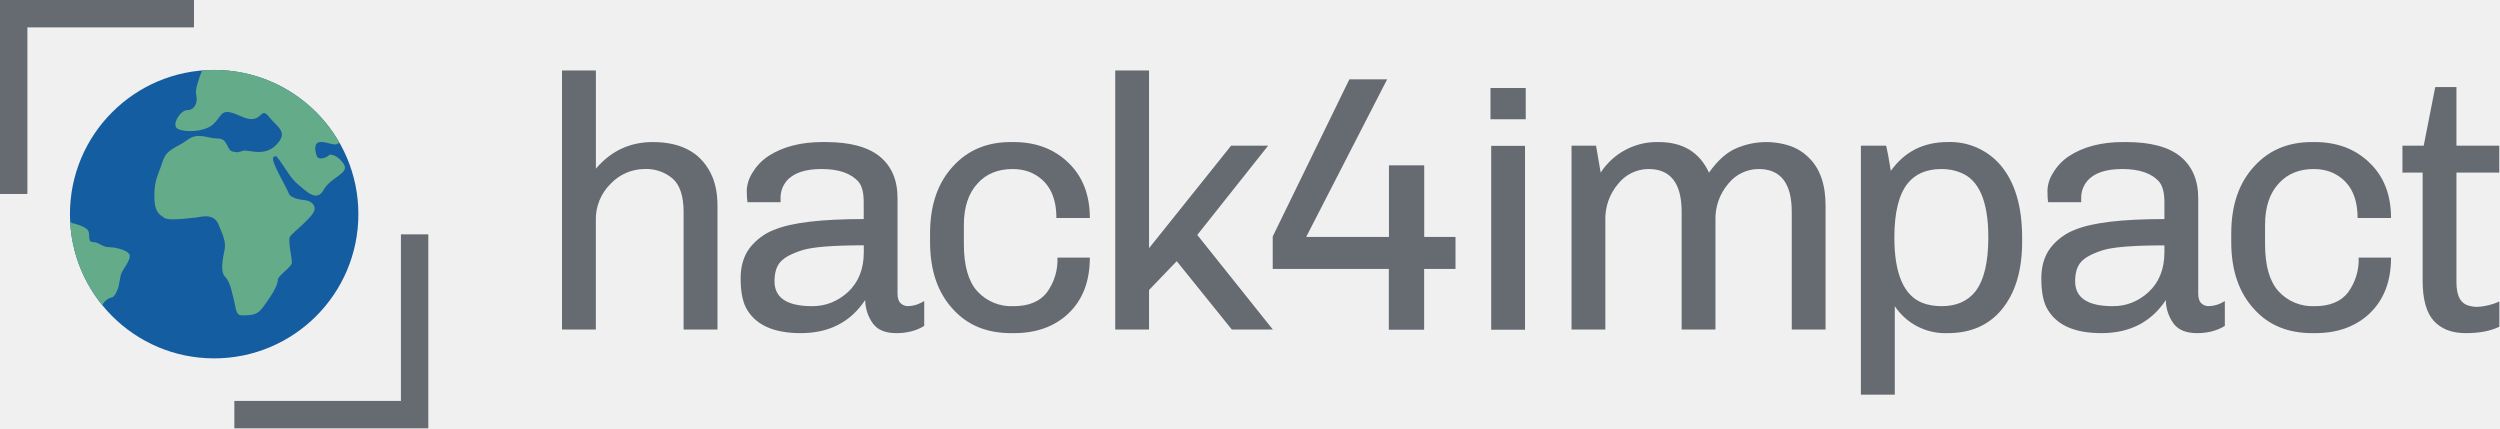
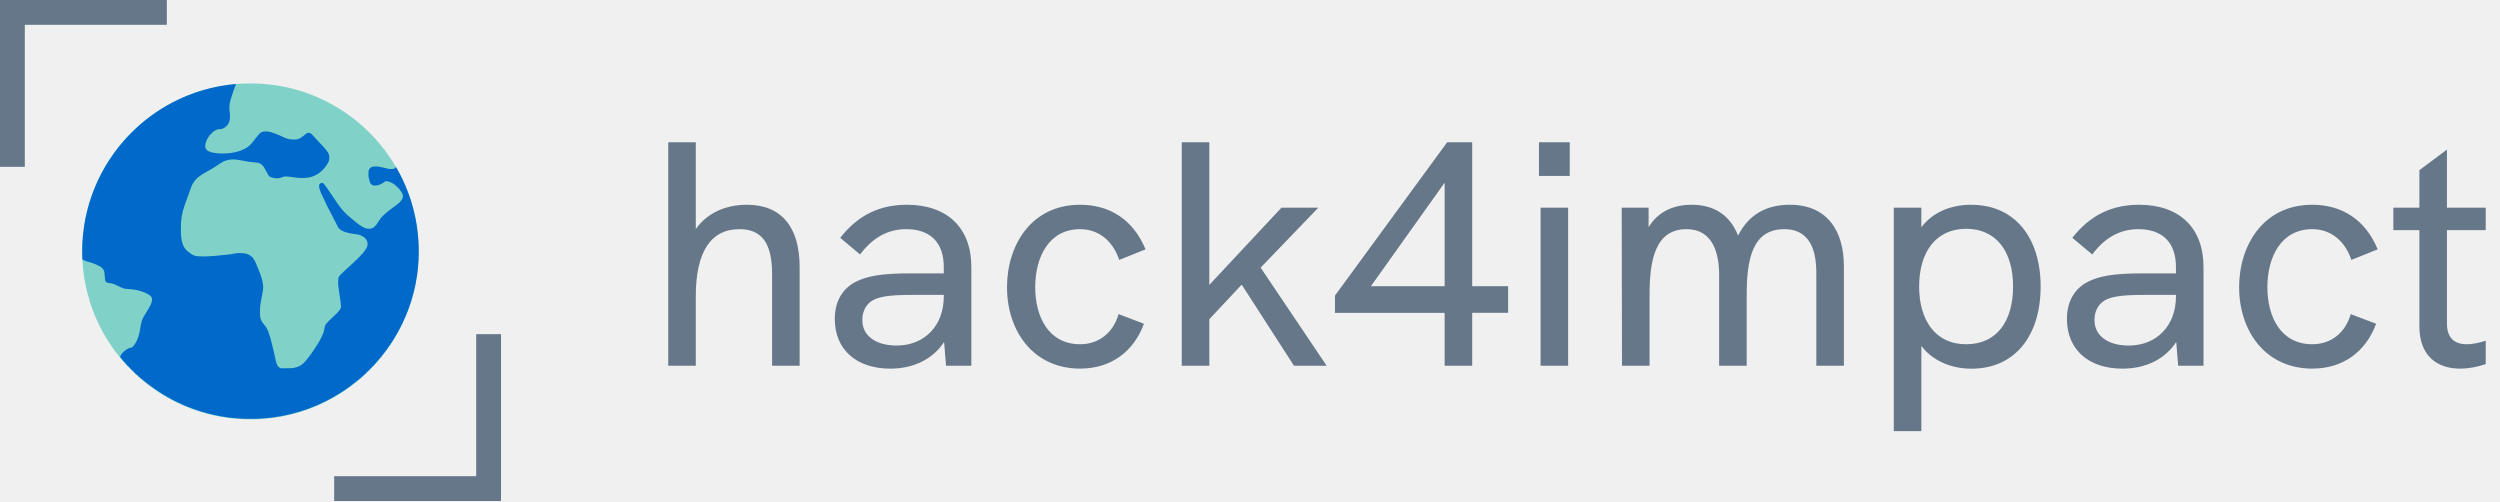
- <svg xmlns="http://www.w3.org/2000/svg" xmlns:xlink="http://www.w3.org/1999/xlink" viewBox="0 0 3467 594">
+ <svg xmlns="http://www.w3.org/2000/svg" fill="none" viewBox="0 0 499 100">
  <defs />
-   <defs>
-     <path id="a" d="M200 400a200 200 0 100-400 200 200 0 000 400z" />
-   </defs>
-   <g fill="none" fill-rule="evenodd">
-     <path stroke="#666B72" stroke-width="38" d="M19 269V19h250M575 325v250H325" />
-     <path fill="#666B72" d="M2068 457.3v-255h46.9v255H2068zm-1-335.3h48.9v43.4H2067V122zM1765 328l106.3-218h52.4l-112.3 218.6h114.8v-99.3h48.9v99.3h43.4V373H1975v84.3h-49V373H1765v-45z" />
-     <path fill="#155DA1" d="M297 497a200 200 0 100-400 200 200 0 000 400z" />
-     <g transform="translate(97 97)">
-       <mask id="b" fill="#fff">
-         <use xlink:href="#a" />
-       </mask>
-       <use xlink:href="#a" />
-       <path fill="#64AB8A" d="M239.8 112.1c-6.8 2.3-6.3 2.7-14.4 1-8.1-1.5-5.9-18-20.2-18-14.4 0-27.6-9.2-42.5 2-15 11.3-28.7 12.2-34 29.5-5.4 17.3-11.7 24.8-11.7 48 0 23 6.8 25.3 13.6 30.4 6.9 5 40.7-.3 44.3-.3 3.5 0 23.7-7.5 30.7 8.7 7 16.3 11 25.5 8.8 36.2-2 10.6-6.7 29.9.9 37.4 7.5 7.6 9.8 23.8 12.4 33.7 2.7 9.8 2.2 19.6 10.3 19.6 8 0 17.3.4 24-5 6.7-5.5 19-25.8 19-25.8s7.2-11.5 7.2-18c0-6.7 19.6-17.8 19.6-24.6 0-6.9-5.6-29.8-2.8-35.4 2.8-5.6 34.4-28.5 34.4-38.9 0-10.3-13.1-12-13.1-12s-19.7-1.2-22.8-9.4c-3-8.3-25.7-45.4-21.4-50 4.2-4.6 6 1 10.6 7s14.2 23.3 23.9 30.8c9.7 7.6 25.2 25.4 35 7.6 9.8-17.9 35.5-22.8 28.7-35-6.8-12.3-19.2-15.8-20.9-13.5-1.7 2.4-14.9 9-17.4.4-2.6-8.6-4-18.6 6.7-18.6s24 9.5 26-3.5 35 10.8 35 10.8 15.4 20.6 23.5 20.6c8.2 0 28.6-13 28.6-13L457.5 34 326.3-13.3 195-26S171.8 21.3 175 34c3 12.6-3 21.7-12.2 21.7-9.1 0-20.8 17.9-15.1 24.5 5.7 6.6 39.5 7.3 52.2-6 12.8-13.1 9-22.8 38.2-9.6 29.2 13.2 25-15.6 37.6 0 12.6 15.6 27.6 21.2 10.7 39-16.8 17.9-39.6 6.2-46.5 8.5zM3 212.3s17.8 4 21.9 10c4 6-1.3 16.4 7 16.4s12.6 7.1 22.5 7.1c9.8 0 28.6 5 28.6 12s-7.6 16.2-10.6 22c-3 5.7-2.6 9.3-4.6 18.6-2 9.4-7 17.3-10.2 17.3-3.2 0-10.1 4.8-12.5 10-2.3 5.1-1.6 10.7-11 17.3-9.2 6.6-6.9 17.4-15.8 17.4-9 0-14.6 13.1-14.6 13.1l-33.4-120.7s-3.3-53.2 6.2-53.2 13.5 4.2 13.5 4.2l13 8.5z" mask="url(#b)" />
-     </g>
-     <path fill="#666B72" d="M826.3 234c21-24.7 47.3-37 78.9-37 41.5 0 69.2 16.2 82.8 48.4 4.7 11.3 7 24.6 7 40V457h-47V293.8c0-21.6-5-36.9-14.9-45.9a56 56 0 00-39-13.5 65 65 0 00-47.3 20.5 68.5 68.5 0 00-20.5 50.4V457h-46.9V97.7h47V234zm371.5 106.2c-42.6 0-71 2.3-85.3 6.8-14.3 4.5-24.3 9.8-30 16-5.6 6-8.4 15.2-8.4 27.1 0 23 17.4 34.5 52.4 34.5 18.6 0 35-6.5 49.4-19.5 14.6-13.6 22-32 22-54.9v-10zm2 75.9c-20.3 30.6-50 45.9-89.3 45.9-38.6 0-64-12-76.4-36-4.6-9.6-7-22.9-7-39.9s4.2-31 12.5-42.1a78.8 78.8 0 0135-25.7c24-9.7 65-14.5 123.2-14.5v-23.4c0-13-2.3-22.3-7-28-10.3-12-27.4-18-51.4-18-23.3 0-39.6 5.7-48.9 17-5.3 6.7-8 14.3-8 23v6h-45.9c-.6-3.4-1-8.9-1-16.5a49 49 0 018-24.5 72 72 0 0122-23c20-12.9 44.9-19.4 74.8-19.4h4.5c34 0 59 6.8 75.4 20.2 16.3 13.5 24.4 32.7 24.4 57.7V407c0 6.3 1.4 10.8 4.3 13.5 2.8 2.6 6 4 9.7 4 8 0 15.6-2.4 23-7V452c-11 6.7-23.8 10-38.5 10-15 0-25.8-4.3-32.4-13a57.3 57.3 0 01-11-33zm311.6-58.9c0 33-10 58.9-30 77.8-19.2 18-44.3 27-75.3 27h-4c-33.6 0-60.3-11-80.3-33-21.3-22.9-32-54-32-93.3v-12c0-39.2 10.7-70.3 32-93.2 20.3-22.3 47-33.5 79.8-33.5h4c31 0 56.3 9.6 76.1 28.7 19.8 19.1 29.7 44.7 29.7 76.6H1465c0-31.3-11.6-52.2-35-62.9-7.6-3.3-16.2-5-25.9-5-10 0-19 1.7-27.2 5a57.4 57.4 0 00-21.2 15c-12.6 13.6-19 32.8-19 57.4v27c0 29.5 6.2 51.3 18.5 65a64 64 0 0050.4 20.8c21 0 36.4-6.4 46.2-19a76.6 76.6 0 0014.7-48.4h45zm196.9 99.8l-76.4-94.8-38.4 40V457h-46.9V97.7h46.9v246.5L1707.3 202h51.4l-98.3 123.8L1765.2 457h-57zM2332.1 293.8c0-39.6-15.3-59.4-45.9-59.4A54 54 0 002244 255a74.3 74.3 0 00-17.7 50.4V457h-46.9V202h34l6.4 37.4a92.8 92.8 0 0180.4-42.4c33.6 0 56.9 14.2 69.8 42.4 12.3-17.3 25.2-28.7 38.7-34.1a104.7 104.7 0 0173.6-3 68 68 0 0126 16.2c15.6 15 23.4 37.2 23.4 66.8V457h-46.9V293.8c0-39.6-15.3-59.4-45.9-59.4a54 54 0 00-42.2 20.5 74.3 74.3 0 00-17.7 50.4V457h-46.9V293.8zm295.6 130.8v122.7h-47V202h35c1.6 6.3 3.8 18 6.5 35 19-26.7 45.2-40 78.8-40a92 92 0 0172.9 31.5c20.3 23.6 30.4 57.3 30.4 101.3v5.4c0 40.3-9.6 71.9-29 94.9-17.9 21.2-42.7 31.9-74.3 31.9a84 84 0 01-73.3-37.4zm129.7-95.3c0-50-12.8-79.9-38.4-89.9-8-3.3-16.8-5-26.5-5-21 0-36.7 6.9-47.4 20.5-12 15.6-18 40.4-18 74.4 0 50.2 13 80.5 39 90.8 8 3 16.8 4.5 26.4 4.5 20.7 0 36.3-6.9 47-20.5 12-15.6 17.9-40.6 17.9-74.8zm244.2 11c-42.6 0-71 2.2-85.4 6.7-14.3 4.5-24.3 9.8-30 16-5.6 6-8.4 15.2-8.4 27.1 0 23 17.5 34.5 52.4 34.5 18.6 0 35.1-6.5 49.4-19.5 14.6-13.6 22-32 22-54.9v-10zm2 75.8c-20.3 30.6-50.1 45.9-89.4 45.9-38.6 0-64-12-76.3-36-4.7-9.6-7-22.9-7-39.9s4.2-31 12.5-42.1a78.8 78.8 0 0135-25.7c23.9-9.7 65-14.5 123.2-14.5v-23.4c0-13-2.4-22.3-7-28-10.3-12-27.5-18-51.4-18-23.3 0-39.6 5.7-49 17-5.2 6.7-8 14.3-8 23v6h-45.8c-.7-3.4-1-8.9-1-16.5a49 49 0 018-24.5 72 72 0 0122-23c19.9-12.9 44.8-19.4 74.8-19.4h4.5c33.9 0 59 6.8 75.3 20.2 16.3 13.5 24.5 32.7 24.5 57.7V407c0 6.3 1.4 10.8 4.2 13.5 2.8 2.6 6 4 9.7 4 8 0 15.7-2.4 23-7V452c-11 6.7-23.8 10-38.4 10-15 0-25.8-4.3-32.5-13a57.3 57.3 0 01-11-33zm312.3-58.9c0 33-10 58.9-30 77.8-19.3 18-44.4 27-75.3 27h-4c-33.6 0-60.4-11-80.3-33-21.3-22.9-32-54-32-93.3v-12c0-39.2 10.7-70.3 32-93.2 20.2-22.3 46.9-33.5 79.8-33.5h4c31 0 56.3 9.6 76 28.7 19.9 19.1 29.8 44.7 29.8 76.6h-46.4c0-31.3-11.7-52.2-35-62.9-7.6-3.3-16.3-5-26-5-9.9 0-19 1.7-27.1 5a57.4 57.4 0 00-21.2 15c-12.7 13.6-19 32.8-19 57.4v27c0 29.5 6.2 51.3 18.5 65a64 64 0 0050.4 20.8c21 0 36.3-6.4 46.1-19a76.6 76.6 0 0014.8-48.4h44.9zm119.2 68.4a83 83 0 0031-7.5v35c-12 5.9-27.5 8.9-46.5 8.9-19.3 0-34.1-5.7-44.4-17-10.3-11.3-15.5-30-15.5-55.9V239.4h-28V202h29.5l16-81.3h29.4V202h59.4v37.4h-59.4v152.2c0 19 6 29.8 18 32.5 3.3 1 6.8 1.5 10.5 1.5z" />
-   </g>
+   <path fill="#657788" d="M0 16.65V33.3h4.95V4.95H33.3V0H0v16.65zM100 83.35V66.7h-4.95v28.35H66.7V100H100V83.35z" />
+   <path fill="#80D2C8" d="M83.58 50.18a33.56 33.56 0 01-33.6 33.53A33.56 33.56 0 0116.4 50.18a33.56 33.56 0 0133.59-33.53 33.56 33.56 0 0133.59 33.53z" />
+   <path fill="#0069CA" fill-rule="evenodd" d="M47.1 16.77a33.56 33.56 0 00-30.65 35.1c.02-.04.05-.06.07-.06l.24.14c.11.07.26.14.32.16.17.02.91.24 1.25.35 1.36.48 2.11.93 2.35 1.42.14.29.19.5.22 1.06.05.89.07 1.03.2 1.24.14.22.3.28.84.34.5.05.78.15 1.62.56.98.49 1.23.57 1.9.6 1.06.06 1.66.16 2.48.39 1.22.34 2.04.8 2.35 1.32.03.05.04.17.04.4 0 .29-.02.37-.1.62-.2.57-.48 1.1-1.22 2.26-.66 1.02-.75 1.3-1.02 2.86a9.13 9.13 0 01-.6 2.28c-.38.9-.93 1.6-1.27 1.6-.5 0-1.47.67-1.9 1.32-.22.32-.27.45-.23.53l.06.08c.02 0 .03.01.03.03 0 .02.03.06.07.1l.15.18.15.18c.04.04.06.1.05.12 0 .02 0 .03.02.02.04-.02.34.3.32.35 0 .03.01.04.04.02.04-.01.05 0 .03.04-.01.03 0 .04.01.03.02-.01.05 0 .08.03s.04.05.03.05c0 0 .08.1.19.2.11.13.2.24.19.26-.01.03 0 .03.01.02.02-.01.17.12.35.3l.34.36.27.27.12.11.23.22c.18.18.31.33.3.35-.01.01 0 .02.02.01.02 0 .13.08.25.2a1.37 1.37 0 00.26.2c.03.04.04.07.03.09-.01.02 0 .02.03 0 .04 0 .05 0 .04.04-.02.03 0 .04.02.04.05-.02.37.28.35.32-.01.02 0 .03.02.02.02-.01.08.01.12.05a36.5 36.5 0 004.52 3.26l.15.07c.02 0 .04.02.04.03 0 .02.02.04.04.04.03 0 .05 0 .05.02l.14.09c.08.03.14.07.14.08 0 .01.02.02.05.02.02 0 .04.02.04.04 0 .01.03.03.05.03.03 0 .05 0 .05.03 0 .01.02.03.05.03.05 0 .24.1.25.13 0 .02.03.02.06.02.02 0 .04.01.04.03 0 .02.23.13.28.13.02 0 .03.01.03.03 0 .02.03.03.05.03.03 0 .05.02.05.03 0 .02.03.04.06.04s.06 0 .06.03c0 .01.02.03.05.03.02 0 .05.01.05.03 0 .01.02.03.04.03.06 0 .37.16.39.2 0 0 .03.02.07.02.03 0 .06.01.06.03 0 .02.01.03.02.02.02-.01.07.01.13.05.05.03.12.05.14.05.03 0 .05.02.05.04 0 .01.03.03.07.03.04 0 .06 0 .05.02-.03.02.13.09.28.12.04.01.07.03.07.05 0 .01.03.03.06.03.04 0 .06 0 .06.03 0 .01.03.03.07.03.03 0 .06.01.06.03 0 .01.02.03.05.03.02 0 .11.03.2.08l.2.08c.03 0 .04 0 .03.03-.01.02.02.03.06.03.04 0 .08.01.08.03 0 .02.02.03.05.03.05 0 .2.06.33.13l.1.03c.03 0 .05 0 .05.03 0 .01.04.03.08.03.05 0 .08.01.06.03 0 .02.02.03.06.03.04 0 .1.02.16.05.05.02.11.05.14.05.04 0 .06 0 .06.03 0 .01.04.03.09.03.04 0 .07.01.05.03 0 .02.02.03.06.03.05 0 .08.01.08.03 0 .01.06.03.13.04a.75.75 0 01.25.09l.06.03.13.03c.03 0 .05.01.04.03 0 .02.02.03.08.03.05 0 .1.01.1.03 0 .01.06.04.14.05.07 0 .14.03.15.05.01.01.05.03.1.03.04 0 .07 0 .07.03 0 .01.05.03.1.03s.09.01.09.03c0 .02.04.03.1.03.05 0 .09.01.09.03 0 .02.07.04.15.05.09.01.16.03.16.05 0 .01.04.03.1.03.05 0 .09.01.09.03 0 .01.05.03.1.03.07 0 .11.01.1.03-.01.02.02.03.08.03s.16.02.23.05l.2.05c.03 0 .07 0 .07.03 0 .01.05.03.1.03.06 0 .11.01.11.03 0 .01.05.03.12.03.06 0 .1.01.09.03 0 .01.07.04.18.05.12 0 .21.03.22.05.01.01.07.03.13.03s.11 0 .12.03c.01.01.07.03.13.03s.1.01.1.03c0 .02.06.03.13.03s.13.01.13.03c0 .01.1.04.24.05.14.01.25.03.25.05 0 .01.07.03.14.03.08 0 .15.01.15.03 0 .01.06.03.14.03.07 0 .14.01.14.03 0 .02.07.03.15.03.09 0 .15.01.15.03-.01.02.12.04.3.05.18.01.34.03.35.05.01.02.08.03.17.03.09 0 .15.01.15.03 0 .02.1.03.2.03.12 0 .21.01.21.03 0 .02.09.03.2.03.12 0 .2.02.2.03 0 .02.22.04.49.05.26.01.5.03.5.05.01.02.16.03.33.03.18 0 .3.01.3.03 0 .02.18.03.45.03a20.78 20.78 0 002.24.06 20.77 20.77 0 003-.12c.16 0 .3-.01.32-.03 0-.02.24-.04.5-.05.27-.01.48-.03.48-.05 0-.01.1-.03.2-.03.12 0 .21-.01.21-.03 0-.02.09-.03.2-.03.12 0 .2-.01.2-.03 0-.02.07-.03.16-.03s.16-.01.17-.03c0-.02.17-.04.35-.05.18-.01.31-.03.3-.05 0-.02.06-.03.15-.03.08 0 .15-.01.15-.03 0-.02.07-.03.14-.03.08 0 .14-.02.14-.03 0-.02.07-.03.15-.03.07 0 .14-.02.14-.03 0-.02.1-.04.25-.05.13-.01.24-.04.24-.05 0-.02.07-.03.15-.03.08 0 .13-.01.12-.03-.01-.02.02-.03.09-.03.06 0 .12-.02.13-.03 0-.02.06-.03.12-.03s.12-.02.13-.03c0-.02.1-.04.22-.05.1-.01.19-.04.18-.05 0-.02.03-.03.1-.03.06 0 .1-.02.1-.03 0-.02.06-.03.12-.03.05 0 .1-.02.1-.03 0-.02.04-.03.08-.03l.19-.05a.96.96 0 01.23-.05c.06 0 .1-.01.08-.03-.01-.02.03-.03.1-.03.05 0 .1-.02.1-.03 0-.02.05-.03.1-.03s.1-.02.1-.03c0-.02.11-.05.28-.08l.04-.02c.01-.02.06-.03.1-.03.04 0 .07-.01.07-.03 0-.02.04-.03.1-.03.05 0 .09-.02.09-.03 0-.02.03-.03.07-.03.05 0 .09-.02.1-.03 0-.02.08-.04.15-.05.08-.01.15-.04.15-.05 0-.02.04-.03.1-.03.05 0 .08-.01.07-.03-.02-.02.02-.03.07-.03s.1-.02.1-.03c0-.02.03-.03.06-.03s.07-.02.08-.03c0-.02.08-.04.15-.06.08 0 .15-.03.15-.04 0-.02.03-.03.08-.03.04 0 .07-.01.06-.03-.02-.02.01-.03.05-.03.05 0 .09-.02.09-.03 0-.02.02-.03.06-.03.03 0 .1-.03.14-.05a.45.45 0 01.16-.05c.04 0 .07-.01.06-.03-.02-.02.01-.03.06-.03.04 0 .08-.02.08-.03 0-.02.02-.03.04-.03l.1-.03c.13-.07.3-.13.34-.13.03 0 .05-.01.05-.03 0-.02.03-.03.07-.03.04 0 .08-.01.09-.03.02-.03.36-.19.43-.19.03 0 .06-.02.06-.03 0-.02.03-.03.07-.03.03 0 .05-.01.04-.03 0-.02.01-.03.05-.03.03 0 .06-.02.06-.03 0-.02.03-.04.07-.05.15-.03.3-.1.28-.12 0-.01.01-.02.05-.02s.07-.02.07-.03c0-.02.02-.04.05-.04.02 0 .09-.02.14-.05.06-.04.11-.06.13-.05 0 0 .02 0 .02-.02s.03-.03.06-.03c.04 0 .07-.01.07-.03.02-.03.33-.19.39-.19.02 0 .04-.02.04-.03 0-.02.03-.03.05-.03.03 0 .05-.02.05-.03 0-.02.03-.03.06-.03s.06-.02.06-.04c0-.01.02-.03.05-.03.02 0 .05 0 .05-.02s.04-.04.09-.05l.1-.05c.02-.02.05-.03.09-.03.03 0 .05-.02.04-.03 0-.02 0-.04.03-.04s.05 0 .05-.02c0-.01.07-.05.16-.08l.15-.09c0-.01.03-.02.07-.02.03 0 .05-.02.04-.03 0-.02 0-.04.03-.04s.05 0 .05-.02c0-.01.06-.05.14-.08.08-.04.14-.08.14-.1l.05-.01c.02 0 .04-.02.04-.04 0-.01.03-.03.07-.03.03 0 .06 0 .06-.02 0-.03.18-.13.23-.13.02 0 .06-.03.08-.06.03-.04.06-.07.08-.07.03 0 .05-.01.05-.03 0-.02.11-.07.16-.06l.02-.03c0-.02.02-.03.04-.03s.06-.03.08-.06c.03-.03.11-.08.18-.11a.73.73 0 00.17-.12c.03-.03.07-.06.1-.06.01 0 .03 0 .03-.02 0-.01.05-.05.12-.08.07-.04.12-.07.12-.09l.04-.02.1-.06a.98.98 0 01.17-.12.79.79 0 00.17-.11l.07-.06c.02 0 .05-.03.08-.06.02-.03.05-.05.07-.04.01 0 .02 0 .02-.02s.02-.03.05-.03c.02 0 .05-.02.05-.03 0-.02.02-.04.05-.04.02 0 .03-.01.02-.03 0-.02 0-.03.03-.03.02 0 .07-.03.1-.06.04-.03.08-.05.09-.04 0 .01.02 0 .02-.02s.01-.03.03-.03c.02 0 .07-.05.13-.1.05-.05.1-.1.12-.1l.1-.07a.37.37 0 01.1-.08l.1-.08a.32.32 0 01.1-.07l.12-.1.12-.1c.02 0 .1-.05.16-.12a.92.92 0 01.16-.12.8.8 0 00.16-.13.9.9 0 01.14-.12l.1-.07a3.56 3.56 0 01.47-.35c.02 0 .03 0 .02-.02-.02-.03.3-.33.35-.32.02 0 .03-.02.02-.04-.01-.04 0-.05.04-.03.03.01.04 0 .03-.01-.02-.04.06-.13.1-.1l.01-.02c0-.02.02-.04.03-.04.02 0 .1-.06.17-.14.07-.08.14-.14.16-.13.03.01.04 0 .02-.03-.01-.04 0-.05.04-.03.03.01.04 0 .03-.03-.02-.04-.01-.05.03-.03.03 0 .05 0 .03-.02-.01-.02.34-.4.59-.6a.74.74 0 00.09-.1c.03-.05.05-.06.06-.03.02.02.03.01.03-.04 0-.04.01-.06.02-.05.02 0 .05-.02.08-.05.08-.12.2-.24.22-.22.01 0 .02 0 .02-.02 0-.06.34-.39.37-.37.03.02.03 0 .02-.03-.02-.04-.01-.05.03-.03.03 0 .04 0 .03-.03-.02-.04 0-.05.03-.04.03.02.04.01.03-.02 0-.02.02-.07.07-.1.04-.04.08-.08.08-.1 0-.02.01-.03.03-.02.02.01.03 0 .03-.02s.03-.06.07-.1l.04-.05c-.01 0 0-.02.03-.05.03-.03.06-.04.08-.03.02.01.02 0 0-.03 0-.05 0-.05.04-.04.04.02.05.01.04-.01-.02-.02.01-.07.06-.1.04-.05.08-.1.08-.12 0-.01.01-.02.03-.01.02 0 .03 0 .03-.02 0-.05.09-.13.12-.1.02 0 .03 0 .02-.03-.01-.03.01-.08.06-.13a.48.48 0 00.08-.1l.07-.09.11-.13c.03-.04.06-.06.08-.05 0 0 .02-.02.02-.06 0-.05 0-.06.03-.02.03.04.03.03.03-.02 0-.03.04-.09.08-.13.04-.04.08-.08.08-.1 0-.02.01-.03.03-.02.02.01.03 0 .03-.05 0-.03.02-.05.03-.04.02 0 .03 0 .03-.03s.04-.07.08-.1c.04-.04.08-.1.08-.12 0-.03.01-.04.03-.03.02 0 .03 0 .03-.04s.01-.04.05-.01c.03.03.04.02.02-.03 0-.04 0-.07.04-.08.03-.01.05-.04.05-.07 0-.05.08-.13.1-.11.01.01.02-.01.02-.05s.01-.06.03-.05c.02.01.03 0 .03-.02 0-.05.12-.19.14-.16.01 0 .02 0 .02-.04s.03-.08.06-.1c.04-.03.07-.07.07-.1 0-.01.01-.03.03-.03.02 0 .02-.01.02-.03-.01-.01 0-.04.04-.07.03-.02.06-.07.06-.1s.02-.05.03-.04c.02.01.03 0 .03-.03 0-.04.01-.04.05-.02.03.03.03.03.03-.04-.01-.05 0-.1.06-.15l.08-.11c0-.02.02-.04.03-.04.02 0 .03-.02.03-.05 0-.02.02-.04.03-.03.02.01.04-.01.05-.06.01-.04.03-.07.05-.07.02 0 .03-.03.03-.05 0-.03.02-.04.03-.03.02 0 .03-.01.03-.05 0-.03.02-.06.03-.06.02 0 .04-.02.04-.05 0-.03 0-.04.02-.03.02 0 .04-.02.05-.06.01-.05.03-.08.05-.08.02 0 .03-.03.03-.07 0-.03.02-.05.03-.04.02.01.03-.01.03-.05 0-.06.01-.06.03-.03.03.04.04.04.04-.02 0-.03.02-.08.04-.1.03-.02.05-.06.05-.09 0-.02.02-.04.04-.03.03.02.04 0 .03-.06-.01-.07 0-.08.02-.04.03.04.03.03.03-.02 0-.04.02-.07.03-.07.02 0 .04-.04.05-.08.01-.05.03-.08.05-.08.02 0 .03-.03.03-.06 0-.04.02-.06.03-.06.02 0 .03-.03.03-.05 0-.03.02-.04.03-.03.02 0 .04-.01.04-.05s.01-.06.03-.05c.01.01.03 0 .03-.04s.02-.07.04-.08a.1.1 0 00.05-.08c0-.03.02-.06.03-.06.02 0 .03-.03.03-.07 0-.03.02-.05.03-.04.02 0 .04-.01.04-.05 0-.03.01-.05.03-.04.02 0 .03-.01.03-.05 0-.03.02-.08.04-.1a.17.17 0 00.05-.11c0-.05 0-.05.03 0 .03.03.03.02.03-.05 0-.05.02-.08.04-.07.01.01.03 0 .03-.04s.01-.07.03-.07c.02 0 .03-.03.03-.06s.02-.08.05-.1a.17.17 0 00.04-.1c0-.03.02-.04.03-.03.02 0 .03-.01.03-.05s.02-.06.04-.05c.01.01.03 0 .03-.04s.01-.07.03-.07l.04-.1c.01-.06.04-.11.05-.11.02 0 .03-.03.03-.05 0-.03.02-.05.03-.05.02 0 .04-.03.04-.06 0-.04.01-.06.03-.05.02.01.03 0 .03-.03s.02-.07.04-.1a.19.19 0 00.05-.1c0-.04.02-.06.03-.06.02 0 .03-.03.03-.07 0-.03.02-.06.03-.06.02 0 .04-.03.04-.06 0-.04.01-.06.03-.05.02.01.03-.01.03-.06 0-.04.01-.08.03-.08.02 0 .02-.01.02-.03v-.03c.03 0 .04-.03.04-.06 0-.04.02-.07.03-.07.02 0 .03-.03.03-.08 0-.07.01-.08.04-.04.02.03.03.02.03-.06s0-.1.03-.06c.02.03.03.02.03-.04 0-.05.02-.1.05-.13.02-.03.05-.06.04-.07 0-.1 0-.14.03-.12.02 0 .04-.02.04-.07 0-.04 0-.07.03-.06.02.01.03-.01.03-.06 0-.05.01-.08.03-.06.02 0 .03-.02.03-.06 0-.04.02-.1.05-.13a.18.18 0 00.04-.1c0-.04.02-.07.03-.07.02 0 .04-.04.04-.08 0-.05 0-.07.03-.06.02.01.03-.02.03-.06 0-.05.01-.08.03-.07.01.01.03-.04.04-.1.01-.07.04-.13.05-.13.02 0 .03-.04.03-.08 0-.05.02-.07.04-.06.01.01.03-.02.03-.08s0-.09.03-.08c.02.02.03-.02.03-.07 0-.06.01-.1.03-.09.01.01.03-.03.04-.1.01-.07.04-.13.05-.13.02 0 .04-.04.04-.1 0-.05 0-.08.03-.07.02.01.03-.02.03-.08 0-.08 0-.1.03-.06 0 .02.02.02.02.02v-.02l.01-.05c0-.06.01-.1.03-.1.02 0 .04-.07.05-.15.01-.07.03-.13.05-.12.01.01.03-.02.03-.07 0-.06.01-.1.03-.1.02 0 .03-.05.03-.1s.01-.09.03-.07c.02 0 .03-.02.03-.08 0-.05.02-.1.03-.1.02 0 .05-.07.05-.14.01-.08.03-.13.05-.12.01.01.03-.03.03-.1 0-.06 0-.1.03-.09.02.02.03-.02.03-.09 0-.06.01-.11.03-.11.02 0 .03-.04.03-.09 0-.05.02-.1.04-.1.01 0 .04-.08.05-.16 0-.08.03-.15.04-.15.01 0 .03-.04.03-.1 0-.05.01-.08.03-.07.02.01.03-.03.03-.12 0-.08 0-.11.03-.09.01.03.03-.02.04-.14.01-.1.04-.18.05-.19.02 0 .04-.07.04-.13 0-.08 0-.12.03-.11.02.01.03-.03.03-.12 0-.1 0-.12.03-.08h.01l.02-.07v-.04c0-.1.01-.14.03-.12h.01a125.92 125.92 0 00.04-.18c0-.12.03-.22.05-.22.01 0 .03-.05.03-.12 0-.07.01-.13.03-.13.02 0 .03-.05.03-.12a30.17 30.17 0 00.14-.61 35.68 35.68 0 00.08-.37c0-.13 0-.18.03-.14l.03-.13a29.03 29.03 0 00.16-1c0-.08 0-.12.03-.1a26.03 26.03 0 00.27-2.08 32.94 32.94 0 00.15-3.22c0-6.14-1.65-11.9-4.54-16.84l-.05.05c-.1.11-.23.23-.32.27-.13.06-.19.07-.58.07-.47 0-.57-.01-1.48-.25-.8-.2-1.17-.26-1.63-.26-.37 0-.44 0-.65.07a1.1 1.1 0 00-.72.7c-.06.16-.07.24-.07.68 0 .37.01.57.05.78.08.36.25.98.31 1.1.08.15.3.35.5.42.21.08.7.09.99.01a3.5 3.5 0 001.27-.62c.19-.17.32-.22.55-.19.69.08 1.46.5 2.13 1.18.37.37.56.61.8 1 .23.38.28.54.27.87-.01.25-.03.3-.12.48-.24.47-.6.82-1.68 1.6-1.8 1.3-2.52 1.99-3.1 2.95-.29.49-.43.69-.66.9-.22.22-.37.31-.63.42-.16.07-.24.08-.56.08-.49 0-.7-.07-1.36-.4-.24-.13-.84-.55-1.16-.82a179.55 179.55 0 01-1.38-1.15c-.64-.5-1.33-1.23-1.89-1.98-.56-.76-.65-.88-1.37-1.97a50.78 50.78 0 00-1.36-1.98l-.02-.02c-.4-.6-.64-.83-.86-.84-.2 0-.51.24-.57.45-.06.24.07.8.35 1.5a62.04 62.04 0 002.3 4.68c.36.67.78 1.49.9 1.75.3.69.43.84 1.04 1.18.51.29 1.5.55 2.5.66.73.08 1.1.18 1.54.43.7.38 1.04.9 1.05 1.58 0 .28-.05.47-.22.78a6.59 6.59 0 01-.77 1.08c-.08.1-.45.48-.8.85-.55.55-.88.86-1.76 1.67l-.07.07a24.16 24.16 0 01-.44.4l-.08.06-.12.12-.46.42c-.8.74-1 .98-1.1 1.32a7.23 7.23 0 00.04 2.1l.19 1.33c.2 1.25.28 1.87.28 2.18 0 .38-.05.5-.34.88-.24.32-.43.52-1.06 1.1-.7.64-1.46 1.4-1.59 1.59-.2.28-.25.43-.29.76a4.36 4.36 0 01-.4 1.41c-.1.23-.43.91-.55 1.13a36 36 0 01-2.55 3.75c-.77.95-1.26 1.33-2.05 1.56-.67.2-.94.22-2.15.22h-1.04l-.19-.1c-.38-.18-.62-.6-.8-1.38-.1-.42-.11-.52-.15-.72l-.02-.1a76.48 76.48 0 00-.2-.91l-.06-.23-.32-1.3a17.32 17.32 0 00-.74-2.54 4.82 4.82 0 00-.9-1.51 2.69 2.69 0 01-.73-1.56c-.05-.25-.05-1.56 0-1.97v-.02l.14-.98.04-.22.2-1.04c.17-.85.21-1.17.22-1.56 0-.48-.1-1.11-.26-1.68a19.63 19.63 0 00-.62-1.77l-.55-1.32a4.93 4.93 0 00-.61-1.1 2.76 2.76 0 00-1.38-.86 6.38 6.38 0 00-2.92.1l-.45.05-1 .1-.48.06c-1.91.21-3.63.3-4.56.22-.93-.08-1.08-.14-1.9-.73-.95-.7-1.33-1.35-1.57-2.66-.1-.55-.13-1-.13-2.06 0-1.16.05-1.79.18-2.56.12-.7.37-1.63.6-2.24l.08-.22.05-.14.04-.12.07-.18a111.21 111.21 0 00.91-2.53c.46-1.4 1.12-2.19 2.58-3.07l.98-.56a20.84 20.84 0 002-1.23c.68-.47 1-.65 1.46-.8.83-.28 1.54-.31 2.72-.12.22.03 1.13.2 1.31.25l.69.12c.1.02.5.06.87.08.38.03.77.07.87.1.3.07.6.25.85.5.28.27.4.46.79 1.22.52 1.03.66 1.16 1.47 1.3.74.14.98.12 1.65-.11l.48-.17h.42c.26 0 .6.04.9.08 1.2.18 1.64.22 2.3.22 1.55 0 2.72-.42 3.75-1.33a6.45 6.45 0 001.4-1.8c.18-.37.22-.54.21-.94 0-.33-.01-.4-.08-.6-.22-.58-.5-.95-1.54-2.04-.8-.84-.96-1-1.15-1.23-.3-.35-.34-.4-.6-.67-.34-.34-.48-.42-.76-.42-.27 0-.35.04-.81.44-.67.57-.94.72-1.54.88a4.8 4.8 0 01-2.95-.58c-.91-.4-1.14-.5-1.75-.7a4.17 4.17 0 00-1.54-.3c-.8 0-1.12.21-1.96 1.33-.96 1.3-1.45 1.76-2.27 2.17-1.03.52-2.25.81-3.73.89a10.7 10.7 0 01-2.62-.18l-.07-.01c-.25-.06-.6-.19-.79-.28-.72-.38-.8-1.19-.24-2.34.19-.39.46-.77.83-1.14.56-.6 1.1-.88 1.59-.88.15 0 .5-.06.69-.12.25-.08.5-.25.76-.5.23-.23.29-.32.41-.57.23-.47.28-.68.3-1.28 0-.44 0-.56-.06-.87a5.37 5.37 0 01.23-2.7l.1-.34a32.27 32.27 0 01.93-2.65z" clip-rule="evenodd" />
+   <path fill="#657788" d="M149.06 40.87c-4.42 0-8.07 1.8-10.18 4.87V28.39h-5.5V73h5.5V59.11c0-8.83 3-13.37 8.7-13.37 4.48 0 6.53 2.81 6.53 8.96V73h5.5V53.35c0-8.13-3.7-12.48-10.55-12.48zm31.96 0c-5.5 0-9.8 2.11-13.31 6.6l3.96 3.32c2.5-3.33 5.5-5.05 9.22-5.05 4.8 0 7.49 2.68 7.49 7.55v1.28h-6.98c-5.31 0-8.45.51-10.81 1.79-2.56 1.4-3.97 3.97-3.97 7.3 0 6.08 4.29 9.92 11.07 9.92 4.74 0 8.51-1.92 10.75-5.32l.39 4.74h5.05V53.29c0-7.81-4.8-12.42-12.86-12.42zm-2.05 28.1c-4.22 0-6.85-1.99-6.85-5.06 0-1.6.58-2.81 1.6-3.65 1.35-1.02 3.52-1.4 8.32-1.4h6.34v.32c0 5.82-3.84 9.79-9.41 9.79zm36.69 4.6c5.88 0 10.56-3.2 12.67-8.95l-5.06-1.92c-1.09 3.77-3.97 6.01-7.68 6.01-6.27 0-8.96-5.44-8.96-11.39s2.7-11.58 8.96-11.58c3.65 0 6.53 2.3 7.81 6.14l5.25-2.11c-2.5-6.02-7.23-8.9-13.06-8.9C205.8 40.87 201 49 201 57.32c0 8.64 5.12 16.26 14.66 16.26zm20.22-.57h5.5v-9.28l6.46-6.91L258.28 73h6.52l-13.18-19.58 11.52-11.97h-7.36l-14.4 15.42V28.4h-5.5V73zm57.97-15.87V28.39h-4.99L266.46 59v3.45h21.89V73h5.5V62.44h7.17v-5.31h-7.17zm-20.22 0l14.72-20.67v20.67h-14.72zm33.55-22.02h6.14V28.4h-6.14v6.72zM307.5 73h5.5V41.45h-5.5V73zm49.72-32.13c-4.54 0-8.13 1.86-10.3 6.15-1.73-4.42-5.19-6.15-9.28-6.15-3.4 0-6.6 1.22-8.58 4.48v-3.9h-5.37l.06 31.55h5.5V58.86c0-6.85 1.1-13.12 7.37-13.12 5.3 0 6.52 4.86 6.52 9.15V73h5.5V58.86c0-6.85 1.03-13.12 7.5-13.12 6.27 0 6.4 6.4 6.4 9.02V73h5.5V53.16c0-7.04-3.27-12.29-10.82-12.29zm36.27 0c-4.1 0-7.68 1.47-9.99 4.48v-3.9H378v44.6h5.5V69.04c2.12 2.82 5.76 4.55 9.99 4.55 8.77 0 13.82-6.66 13.82-16.39s-5.12-16.32-13.82-16.32zm-1.03 27.84c-6.27 0-9.4-4.93-9.4-11.52 0-6.85 3.32-11.52 9.4-11.52 5.96 0 9.35 4.48 9.35 11.52 0 6.85-3.2 11.52-9.35 11.52zm34.5-27.84c-5.5 0-9.8 2.11-13.32 6.6l3.97 3.32c2.5-3.33 5.5-5.05 9.22-5.05 4.8 0 7.49 2.68 7.49 7.55v1.28h-6.98c-5.31 0-8.45.51-10.82 1.79-2.56 1.4-3.96 3.97-3.96 7.3 0 6.08 4.28 9.92 11.07 9.92 4.73 0 8.51-1.92 10.75-5.32l.38 4.74h5.06V53.29c0-7.81-4.8-12.42-12.86-12.42zm-2.05 28.1c-4.23 0-6.85-1.99-6.85-5.06 0-1.6.57-2.81 1.6-3.65 1.34-1.02 3.52-1.4 8.32-1.4h6.34v.32c0 5.82-3.84 9.79-9.41 9.79zm36.68 4.6c5.9 0 10.56-3.2 12.68-8.95l-5.06-1.92c-1.09 3.77-3.97 6.01-7.68 6.01-6.27 0-8.96-5.44-8.96-11.39s2.69-11.58 8.96-11.58c3.65 0 6.53 2.3 7.8 6.14l5.26-2.11c-2.5-6.02-7.24-8.9-13.06-8.9-9.8 0-14.6 8.13-14.6 16.45 0 8.64 5.13 16.26 14.66 16.26zm34.56-27.64v-4.48h-7.74V29.86l-5.5 4.1v7.49h-5.2v4.48h5.2v19.2c0 5.95 3.58 8.45 8.12 8.45 1.66 0 3.4-.32 5.12-.9v-4.67c-1.4.45-2.69.7-3.78.7-2.5 0-3.96-1.28-3.96-4.16V45.93h7.74z" />
</svg>
